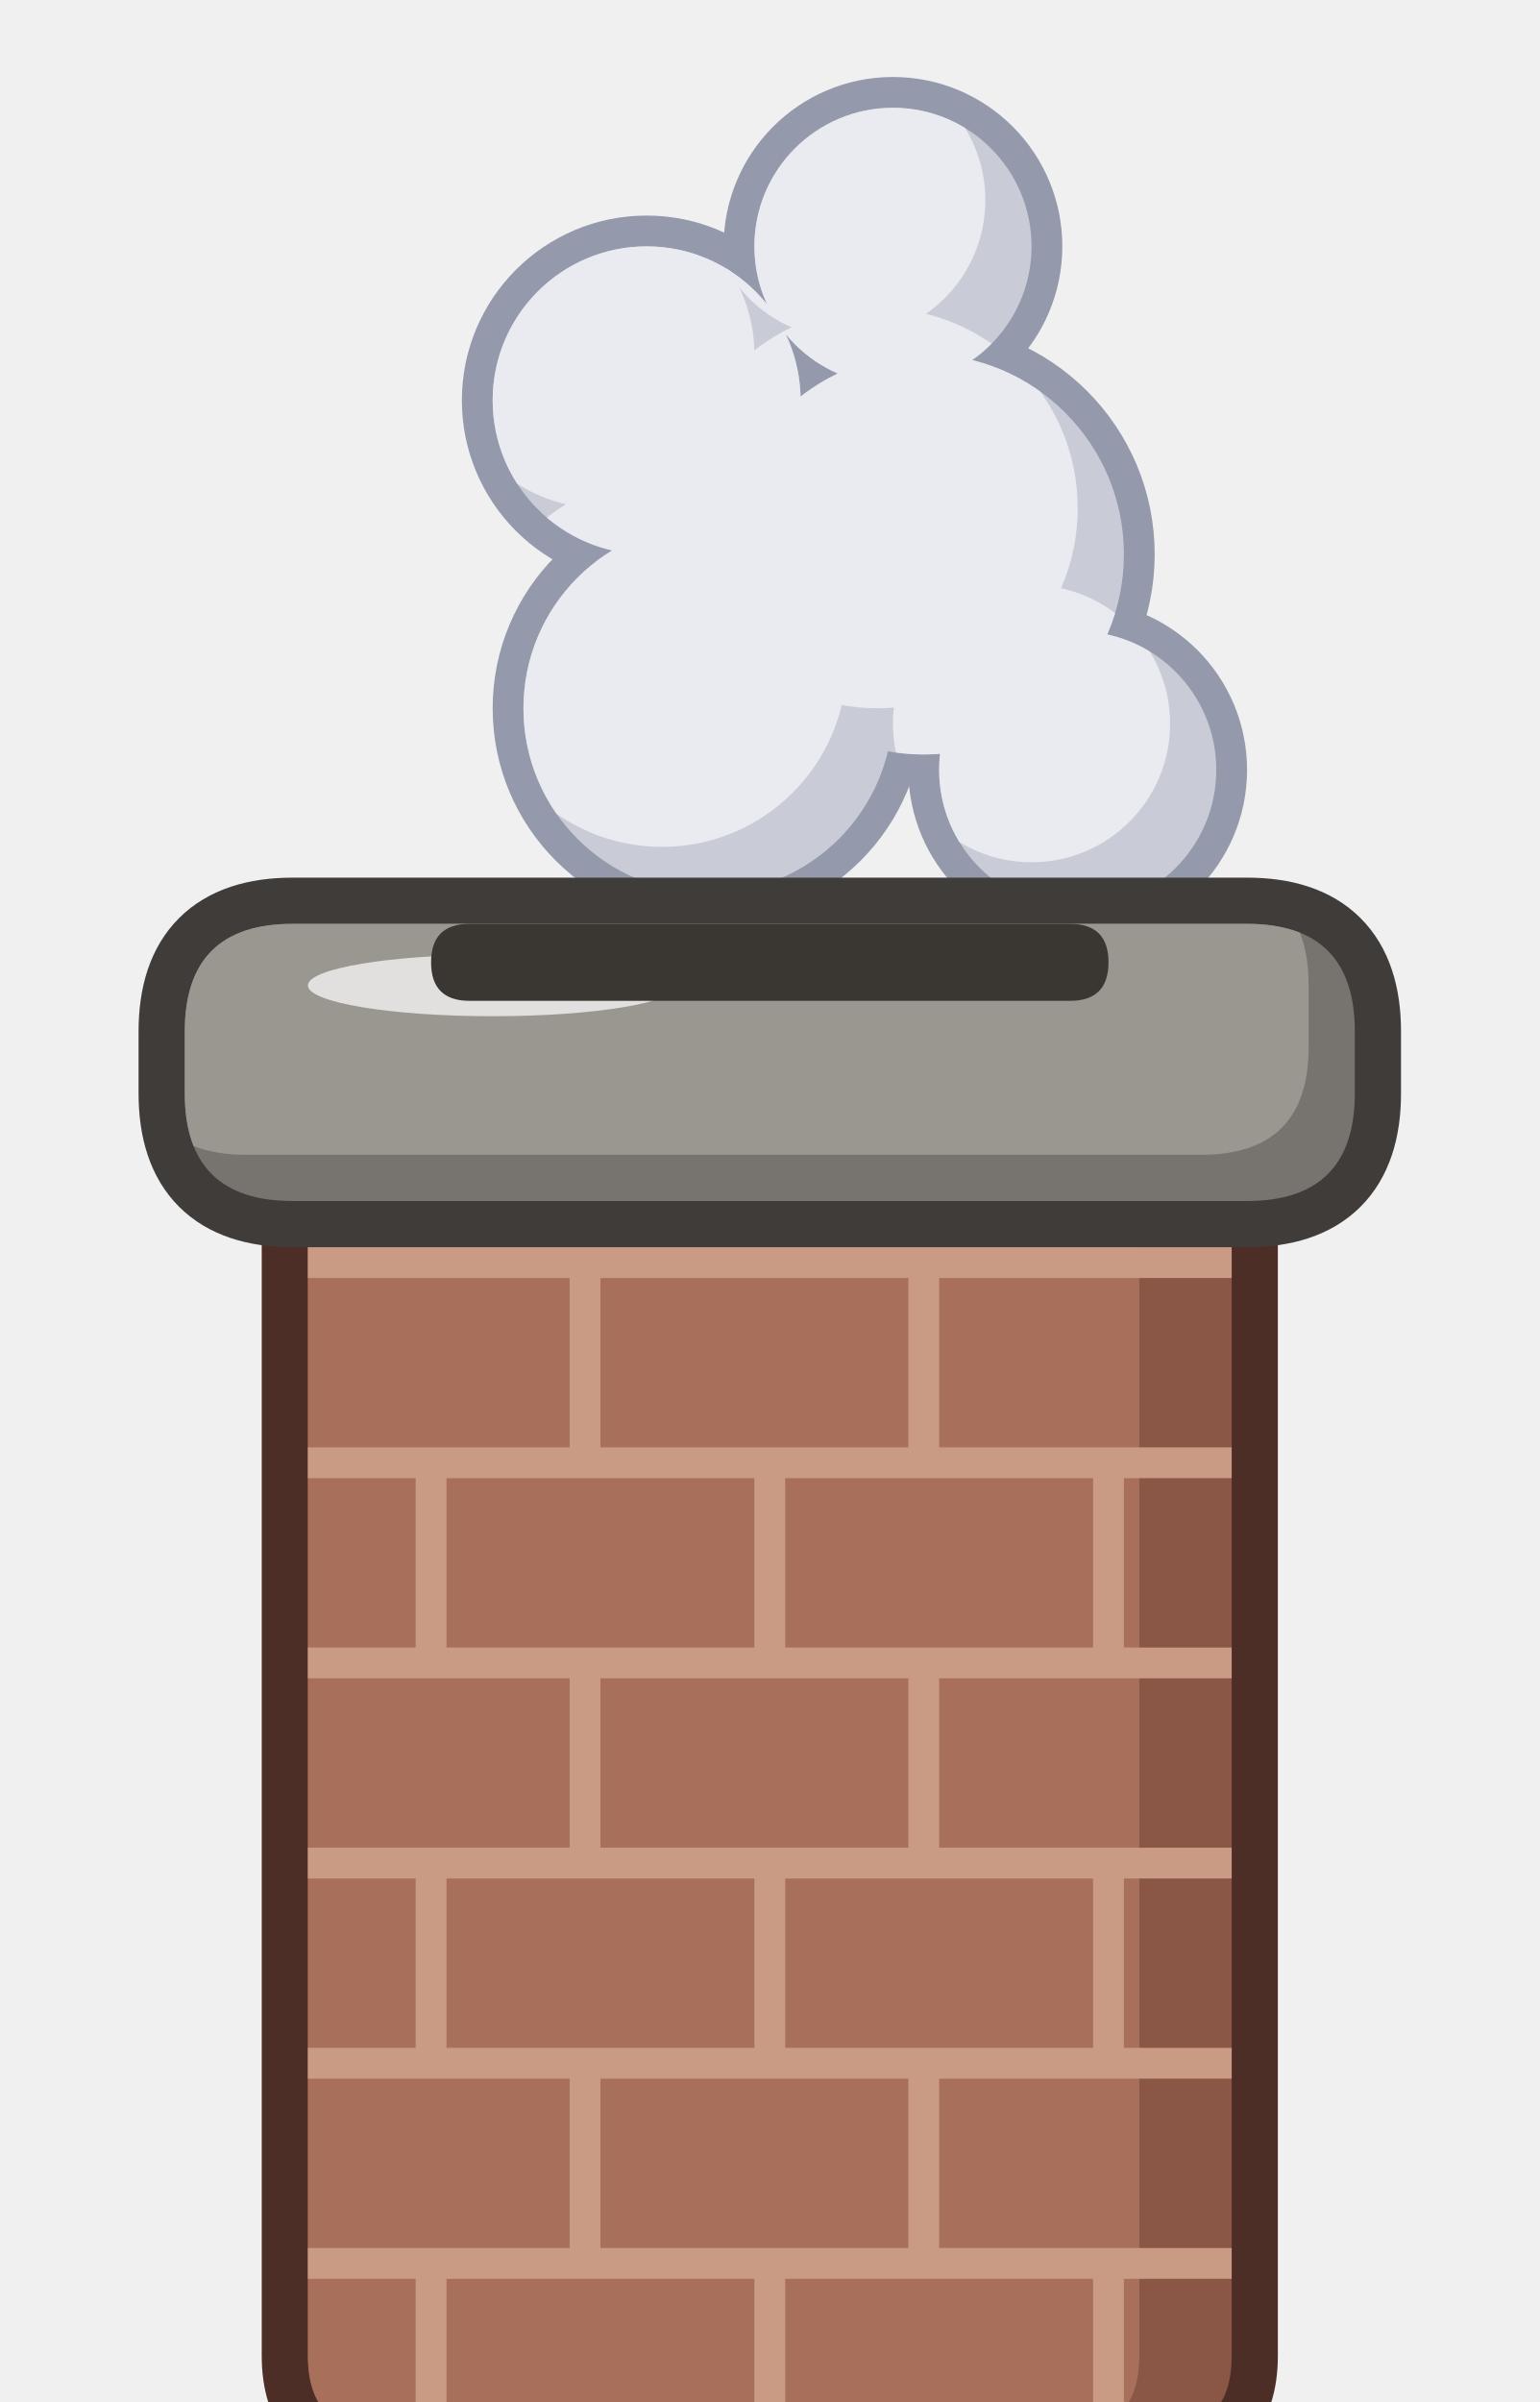
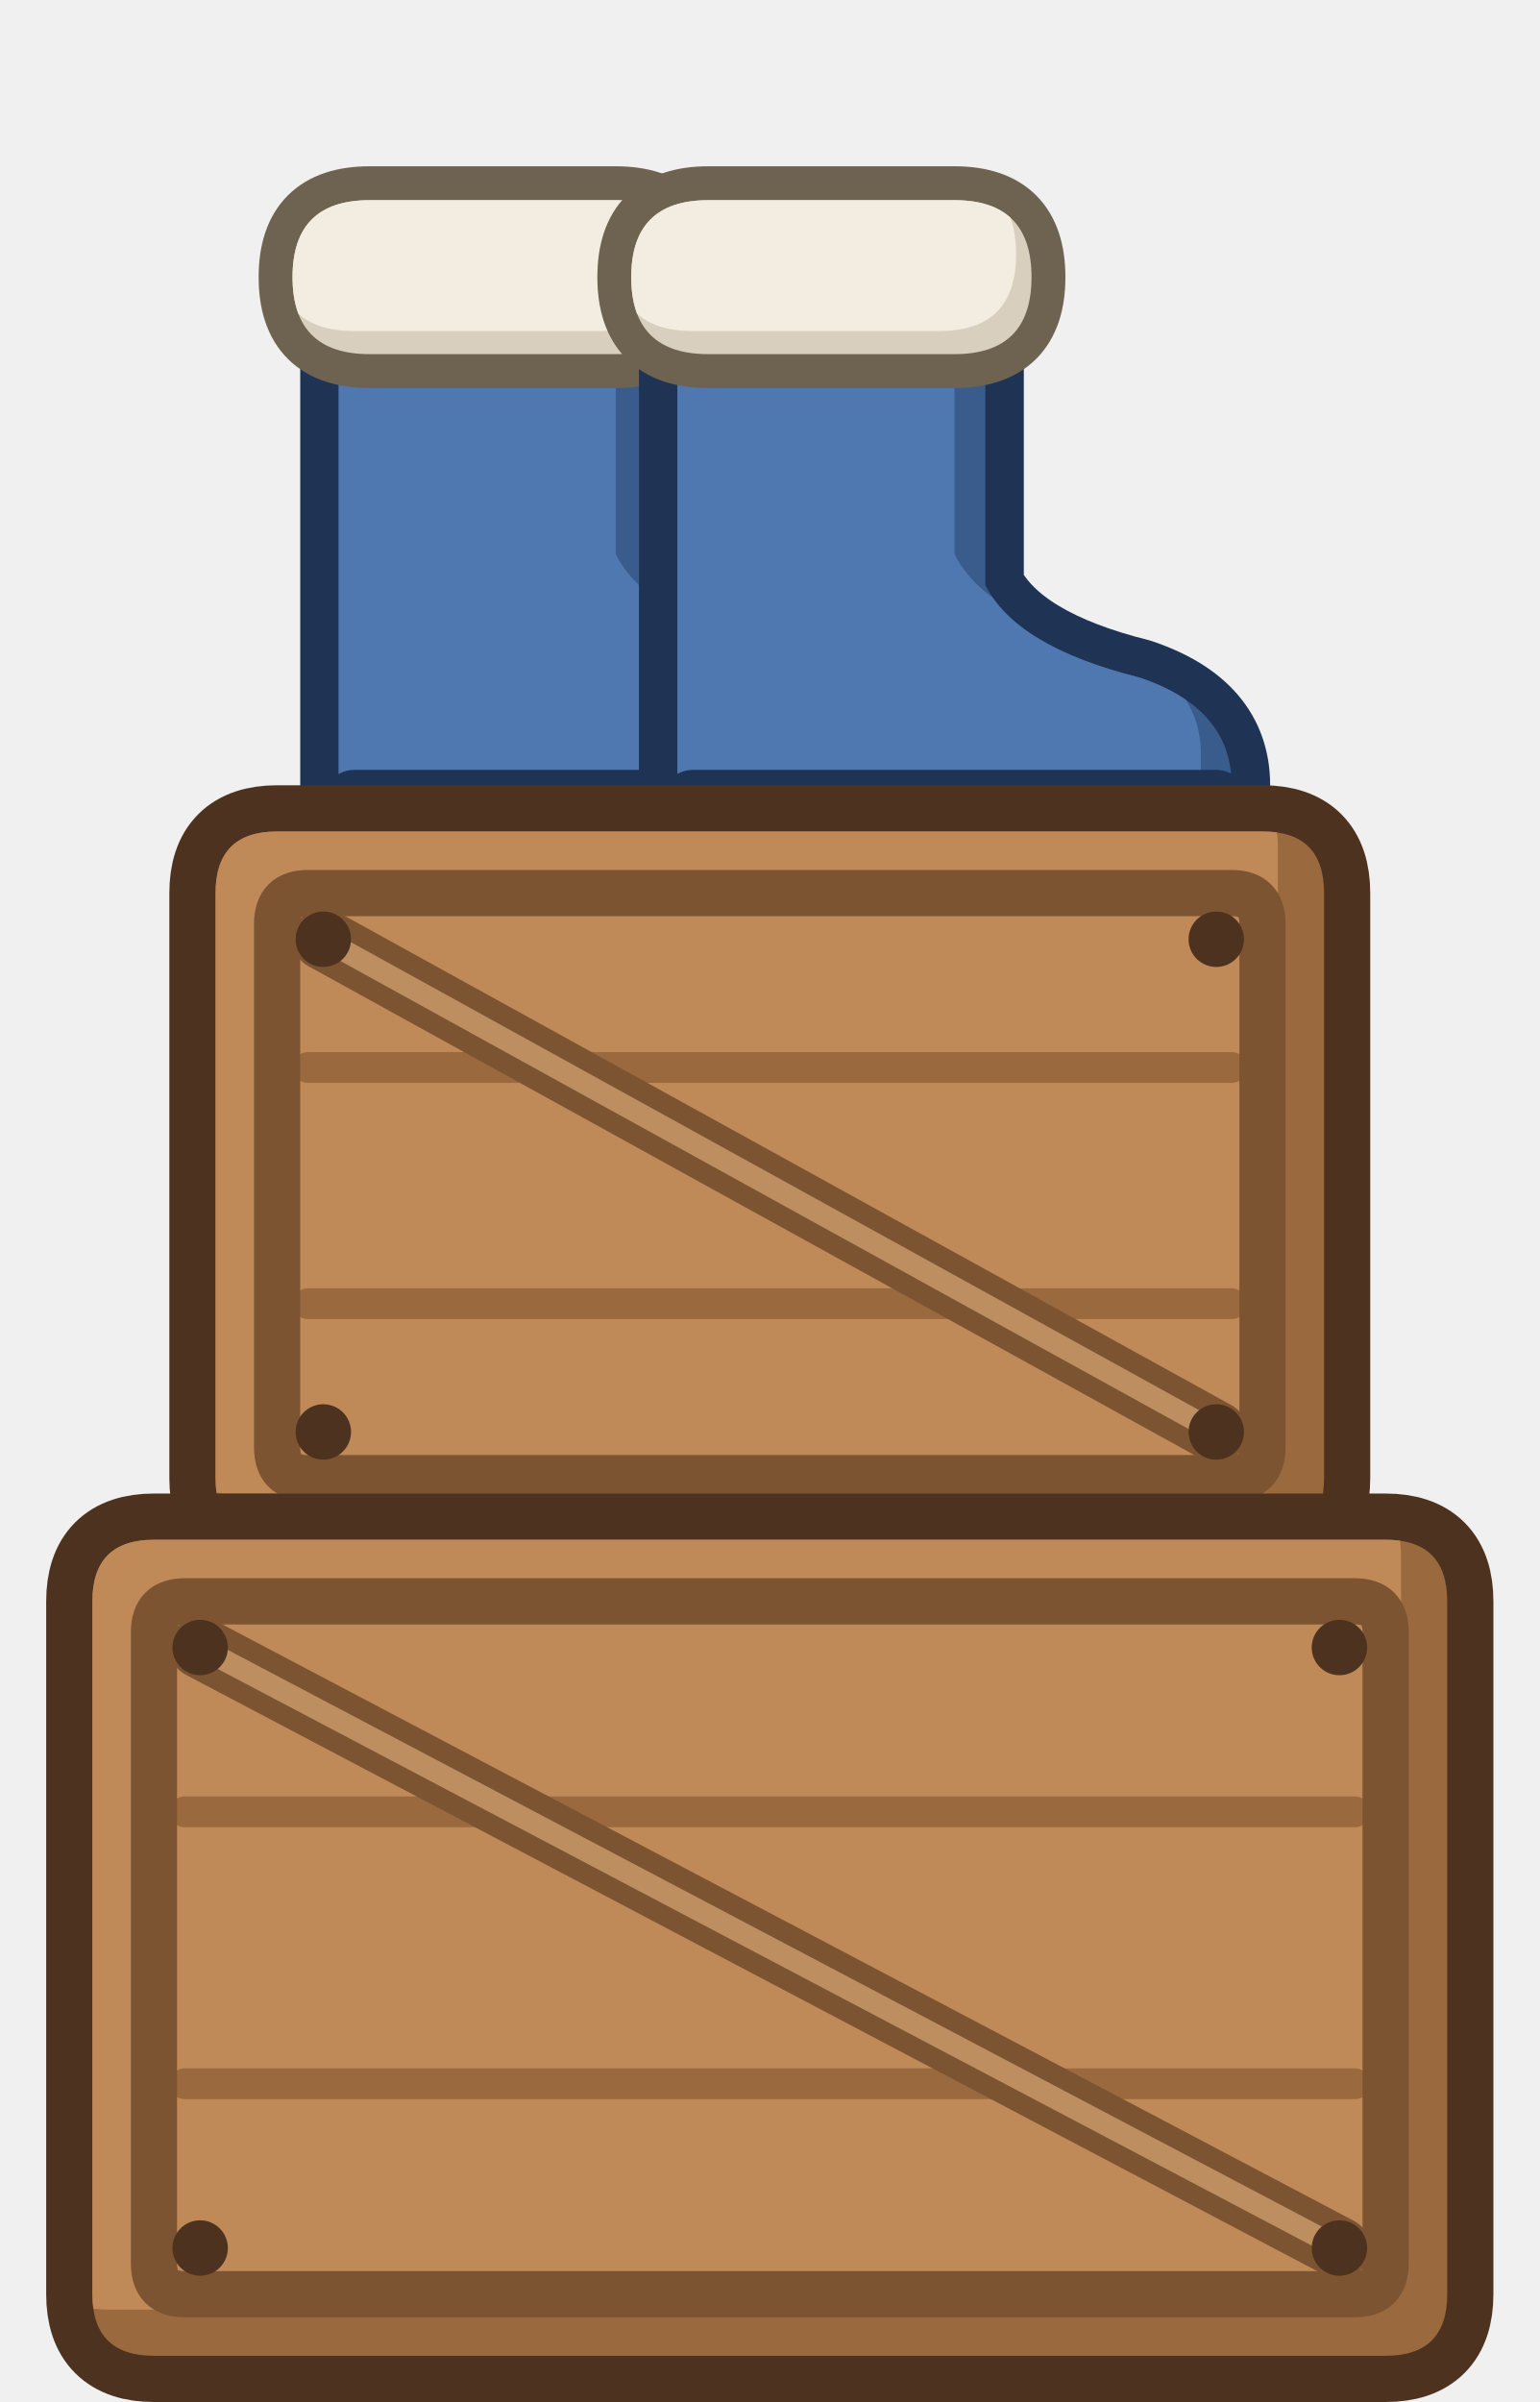
<svg xmlns="http://www.w3.org/2000/svg" width="100" height="156" viewBox="0 0 100 156">
-   <g opacity="0.9">
-     <path d="M34 46A12 12 0 1 0 58 46A12 12 0 1 0 34 46Z" fill="#8a90a4" stroke="#8a90a4" stroke-width="4" stroke-linejoin="round" />
-     <path d="M47 36A13 13 0 1 0 73 36A13 13 0 1 0 47 36Z" fill="#8a90a4" stroke="#8a90a4" stroke-width="4" stroke-linejoin="round" />
-     <path d="M32 26A10 10 0 1 0 52 26A10 10 0 1 0 32 26Z" fill="#8a90a4" stroke="#8a90a4" stroke-width="4" stroke-linejoin="round" />
-     <path d="M49 16A9 9 0 1 0 67 16A9 9 0 1 0 49 16Z" fill="#8a90a4" stroke="#8a90a4" stroke-width="4" stroke-linejoin="round" />
-     <path d="M61 50A9 9 0 1 0 79 50A9 9 0 1 0 61 50Z" fill="#8a90a4" stroke="#8a90a4" stroke-width="4" stroke-linejoin="round" />
-     <clipPath id="v11">
-       <path d="M34 46A12 12 0 1 0 58 46A12 12 0 1 0 34 46Z" />
-       <path d="M47 36A13 13 0 1 0 73 36A13 13 0 1 0 47 36Z" />
-       <path d="M32 26A10 10 0 1 0 52 26A10 10 0 1 0 32 26Z" />
-       <path d="M49 16A9 9 0 1 0 67 16A9 9 0 1 0 49 16Z" />
-       <path d="M61 50A9 9 0 1 0 79 50A9 9 0 1 0 61 50Z" />
-     </clipPath>
-     <g clip-path="url(#v11)">
-       <path d="M34 46A12 12 0 1 0 58 46A12 12 0 1 0 34 46Z" fill="#c4c8d4" />
-       <path d="M47 36A13 13 0 1 0 73 36A13 13 0 1 0 47 36Z" fill="#c4c8d4" />
-       <path d="M32 26A10 10 0 1 0 52 26A10 10 0 1 0 32 26Z" fill="#c4c8d4" />
-       <path d="M49 16A9 9 0 1 0 67 16A9 9 0 1 0 49 16Z" fill="#c4c8d4" />
-       <path d="M61 50A9 9 0 1 0 79 50A9 9 0 1 0 61 50Z" fill="#c4c8d4" />
-       <g transform="translate(-3 -3)">
-         <path d="M34 46A12 12 0 1 0 58 46A12 12 0 1 0 34 46Z" fill="#e8eaf0" />
-         <path d="M47 36A13 13 0 1 0 73 36A13 13 0 1 0 47 36Z" fill="#e8eaf0" />
-         <path d="M32 26A10 10 0 1 0 52 26A10 10 0 1 0 32 26Z" fill="#e8eaf0" />
-         <path d="M49 16A9 9 0 1 0 67 16A9 9 0 1 0 49 16Z" fill="#e8eaf0" />
-         <path d="M61 50A9 9 0 1 0 79 50A9 9 0 1 0 61 50Z" fill="#e8eaf0" />
-       </g>
+   <path d="M22 54V24Q22 18 28 18H38Q42 18 42 24V38Q44 42 52 44Q58 46 58 51V54Z" fill="#1f3354" stroke="#1f3354" stroke-width="5" stroke-linejoin="round" />
+   <clipPath id="v11">
+     <path d="M22 54V24Q22 18 28 18H38Q42 18 42 24V38Q44 42 52 44Q58 46 58 51V54Z" />
+   </clipPath>
+   <g clip-path="url(#v11)">
+     <path d="M22 54V24Q22 18 28 18H38Q42 18 42 24V38Q44 42 52 44Q58 46 58 51V54Z" fill="#3a5c8c" />
+     <g transform="translate(-2 -2)">
+       <path d="M22 54V24Q22 18 28 18H38Q42 18 42 24V38Q44 42 52 44Q58 46 58 51V54Z" fill="#4f78b0" />
    </g>
  </g>
-   <path d="M25 72H75Q80 72 80 77V153Q80 158 75 158H25Q20 158 20 153V77Q20 72 25 72Z" fill="#4d2e26" stroke="#4d2e26" stroke-width="6" stroke-linejoin="round" />
+   <path d="M24 13H40Q45 13 45 18V18Q45 23 40 23H24Q19 23 19 18V18Q19 13 24 13Z" fill="#6e6250" stroke="#6e6250" stroke-width="4.4" stroke-linejoin="round" />
  <clipPath id="v12">
-     <path d="M25 72H75Q80 72 80 77V153Q80 158 75 158H25Q20 158 20 153V77Q20 72 25 72Z" />
+     <path d="M24 13H40Q45 13 45 18V18Q45 23 40 23H24Q19 23 19 18V18Q19 13 24 13Z" />
  </clipPath>
  <g clip-path="url(#v12)">
-     <path d="M25 72H75Q80 72 80 77V153Q80 158 75 158H25Q20 158 20 153V77Q20 72 25 72Z" fill="#8a5646" />
-     <g transform="translate(-6 0)">
-       <path d="M25 72H75Q80 72 80 77V153Q80 158 75 158H25Q20 158 20 153V77Q20 72 25 72Z" fill="#a8705a" />
+     <path d="M24 13H40Q45 13 45 18V18Q45 23 40 23H24Q19 23 19 18V18Q19 13 24 13Z" fill="#d8cfbf" />
+     <g transform="translate(-1 -1.5)">
+       <path d="M24 13H40Q45 13 45 18V18Q45 23 40 23H24Q19 23 19 18V18Q19 13 24 13Z" fill="#f3ece0" />
    </g>
-     <path d="M18 82H82" stroke="#c99a84" stroke-width="2" />
-     <path d="M38 82V95" stroke="#c99a84" stroke-width="2" />
-     <path d="M60 82V95" stroke="#c99a84" stroke-width="2" />
-     <path d="M18 95H82" stroke="#c99a84" stroke-width="2" />
-     <path d="M28 95V108" stroke="#c99a84" stroke-width="2" />
-     <path d="M50 95V108" stroke="#c99a84" stroke-width="2" />
-     <path d="M72 95V108" stroke="#c99a84" stroke-width="2" />
-     <path d="M18 108H82" stroke="#c99a84" stroke-width="2" />
-     <path d="M38 108V121" stroke="#c99a84" stroke-width="2" />
-     <path d="M60 108V121" stroke="#c99a84" stroke-width="2" />
-     <path d="M18 121H82" stroke="#c99a84" stroke-width="2" />
-     <path d="M28 121V134" stroke="#c99a84" stroke-width="2" />
-     <path d="M50 121V134" stroke="#c99a84" stroke-width="2" />
-     <path d="M72 121V134" stroke="#c99a84" stroke-width="2" />
-     <path d="M18 134H82" stroke="#c99a84" stroke-width="2" />
-     <path d="M38 134V147" stroke="#c99a84" stroke-width="2" />
-     <path d="M60 134V147" stroke="#c99a84" stroke-width="2" />
-     <path d="M18 147H82" stroke="#c99a84" stroke-width="2" />
-     <path d="M28 147V160" stroke="#c99a84" stroke-width="2" />
-     <path d="M50 147V160" stroke="#c99a84" stroke-width="2" />
-     <path d="M72 147V160" stroke="#c99a84" stroke-width="2" />
  </g>
-   <path d="M19 60H81Q88 60 88 67V71Q88 78 81 78H19Q12 78 12 71V67Q12 60 19 60Z" fill="#3f3c3a" stroke="#3f3c3a" stroke-width="6" stroke-linejoin="round" />
+   <rect x="21" y="50" width="38" height="4" rx="2" fill="#1f3354" />
+   <path d="M44 54V24Q44 18 50 18H60Q64 18 64 24V38Q66 42 74 44Q80 46 80 51V54Z" fill="#1f3354" stroke="#1f3354" stroke-width="5" stroke-linejoin="round" />
  <clipPath id="v13">
-     <path d="M19 60H81Q88 60 88 67V71Q88 78 81 78H19Q12 78 12 71V67Q12 60 19 60Z" />
+     <path d="M44 54V24Q44 18 50 18H60Q64 18 64 24V38Q66 42 74 44Q80 46 80 51V54Z" />
  </clipPath>
  <g clip-path="url(#v13)">
-     <path d="M19 60H81Q88 60 88 67V71Q88 78 81 78H19Q12 78 12 71V67Q12 60 19 60Z" fill="#77736e" />
+     <path d="M44 54V24Q44 18 50 18H60Q64 18 64 24V38Q66 42 74 44Q80 46 80 51V54Z" fill="#3a5c8c" />
+     <g transform="translate(-2 -2)">
+       <path d="M44 54V24Q44 18 50 18H60Q64 18 64 24V38Q66 42 74 44Q80 46 80 51V54Z" fill="#4f78b0" />
+     </g>
+   </g>
+   <path d="M46 13H62Q67 13 67 18V18Q67 23 62 23H46Q41 23 41 18V18Q41 13 46 13Z" fill="#6e6250" stroke="#6e6250" stroke-width="4.4" stroke-linejoin="round" />
+   <clipPath id="v14">
+     <path d="M46 13H62Q67 13 67 18V18Q67 23 62 23H46Q41 23 41 18V18Q41 13 46 13Z" />
+   </clipPath>
+   <g clip-path="url(#v14)">
+     <path d="M46 13H62Q67 13 67 18V18Q67 23 62 23H46Q41 23 41 18V18Q41 13 46 13Z" fill="#d8cfbf" />
+     <g transform="translate(-1 -1.5)">
+       <path d="M46 13H62Q67 13 67 18V18Q67 23 62 23H46Q41 23 41 18V18Q41 13 46 13Z" fill="#f3ece0" />
+     </g>
+   </g>
+   <rect x="43" y="50" width="38" height="4" rx="2" fill="#1f3354" />
+   <path d="M18 54H82Q86 54 86 58V96Q86 100 82 100H18Q14 100 14 96V58Q14 54 18 54Z" fill="#4e3220" stroke="#4e3220" stroke-width="6" stroke-linejoin="round" />
+   <clipPath id="v15">
+     <path d="M18 54H82Q86 54 86 58V96Q86 100 82 100H18Q14 100 14 96V58Q14 54 18 54Z" />
+   </clipPath>
+   <g clip-path="url(#v15)">
+     <path d="M18 54H82Q86 54 86 58V96Q86 100 82 100H18Q14 100 14 96V58Q14 54 18 54Z" fill="#9a6a3e" />
    <g transform="translate(-3 -3)">
-       <path d="M19 60H81Q88 60 88 67V71Q88 78 81 78H19Q12 78 12 71V67Q12 60 19 60Z" fill="#9a9690" />
+       <path d="M18 54H82Q86 54 86 58V96Q86 100 82 100H18Q14 100 14 96V58Q14 54 18 54Z" fill="#c08a58" />
    </g>
-     <ellipse cx="32" cy="64" rx="12" ry="2" transform="rotate(0 32 64)" fill="#fff" opacity="0.7" />
  </g>
-   <path d="M30.5 60H69.5Q72 60 72 62.5V62.5Q72 65 69.5 65H30.5Q28 65 28 62.5V62.5Q28 60 30.5 60Z" fill="#3a3632" />
+   <path d="M20 69.33H80" fill="none" stroke="#9a6a3e" stroke-width="2" stroke-linecap="round" stroke-linejoin="round" />
+   <path d="M20 84.67H80" fill="none" stroke="#9a6a3e" stroke-width="2" stroke-linecap="round" stroke-linejoin="round" />
+   <path d="M20 58H80Q82 58 82 60V94Q82 96 80 96H20Q18 96 18 94V60Q18 58 20 58Z" fill="none" stroke="#7c5432" stroke-width="3" />
+   <path d="M21 61L79 93" fill="none" stroke="#7c5432" stroke-width="4" stroke-linecap="round" stroke-linejoin="round" />
+   <path d="M21 61L79 93" fill="none" stroke="#d8a774" stroke-width="1.4" stroke-linecap="round" stroke-linejoin="round" opacity="0.7" />
+   <circle cx="21" cy="61" r="1.8" fill="#4e3220" />
+   <circle cx="79" cy="61" r="1.8" fill="#4e3220" />
+   <circle cx="21" cy="93" r="1.8" fill="#4e3220" />
+   <circle cx="79" cy="93" r="1.8" fill="#4e3220" />
+   <path d="M10 100H90Q94 100 94 104V149Q94 153 90 153H10Q6 153 6 149V104Q6 100 10 100Z" fill="#4e3220" stroke="#4e3220" stroke-width="6" stroke-linejoin="round" />
+   <clipPath id="v16">
+     <path d="M10 100H90Q94 100 94 104V149Q94 153 90 153H10Q6 153 6 149V104Q6 100 10 100Z" />
+   </clipPath>
+   <g clip-path="url(#v16)">
+     <path d="M10 100H90Q94 100 94 104V149Q94 153 90 153H10Q6 153 6 149V104Q6 100 10 100Z" fill="#9a6a3e" />
+     <g transform="translate(-3 -3)">
+       <path d="M10 100H90Q94 100 94 104V149Q94 153 90 153H10Q6 153 6 149V104Q6 100 10 100Z" fill="#c08a58" />
+     </g>
+   </g>
+   <path d="M12 117.67H88" fill="none" stroke="#9a6a3e" stroke-width="2" stroke-linecap="round" stroke-linejoin="round" />
+   <path d="M12 135.33H88" fill="none" stroke="#9a6a3e" stroke-width="2" stroke-linecap="round" stroke-linejoin="round" />
+   <path d="M12 104H88Q90 104 90 106V147Q90 149 88 149H12Q10 149 10 147V106Q10 104 12 104Z" fill="none" stroke="#7c5432" stroke-width="3" />
+   <path d="M13 107L87 146" fill="none" stroke="#7c5432" stroke-width="4" stroke-linecap="round" stroke-linejoin="round" />
+   <path d="M13 107L87 146" fill="none" stroke="#d8a774" stroke-width="1.4" stroke-linecap="round" stroke-linejoin="round" opacity="0.7" />
+   <circle cx="13" cy="107" r="1.8" fill="#4e3220" />
+   <circle cx="87" cy="107" r="1.8" fill="#4e3220" />
+   <circle cx="13" cy="146" r="1.8" fill="#4e3220" />
+   <circle cx="87" cy="146" r="1.8" fill="#4e3220" />
</svg>
